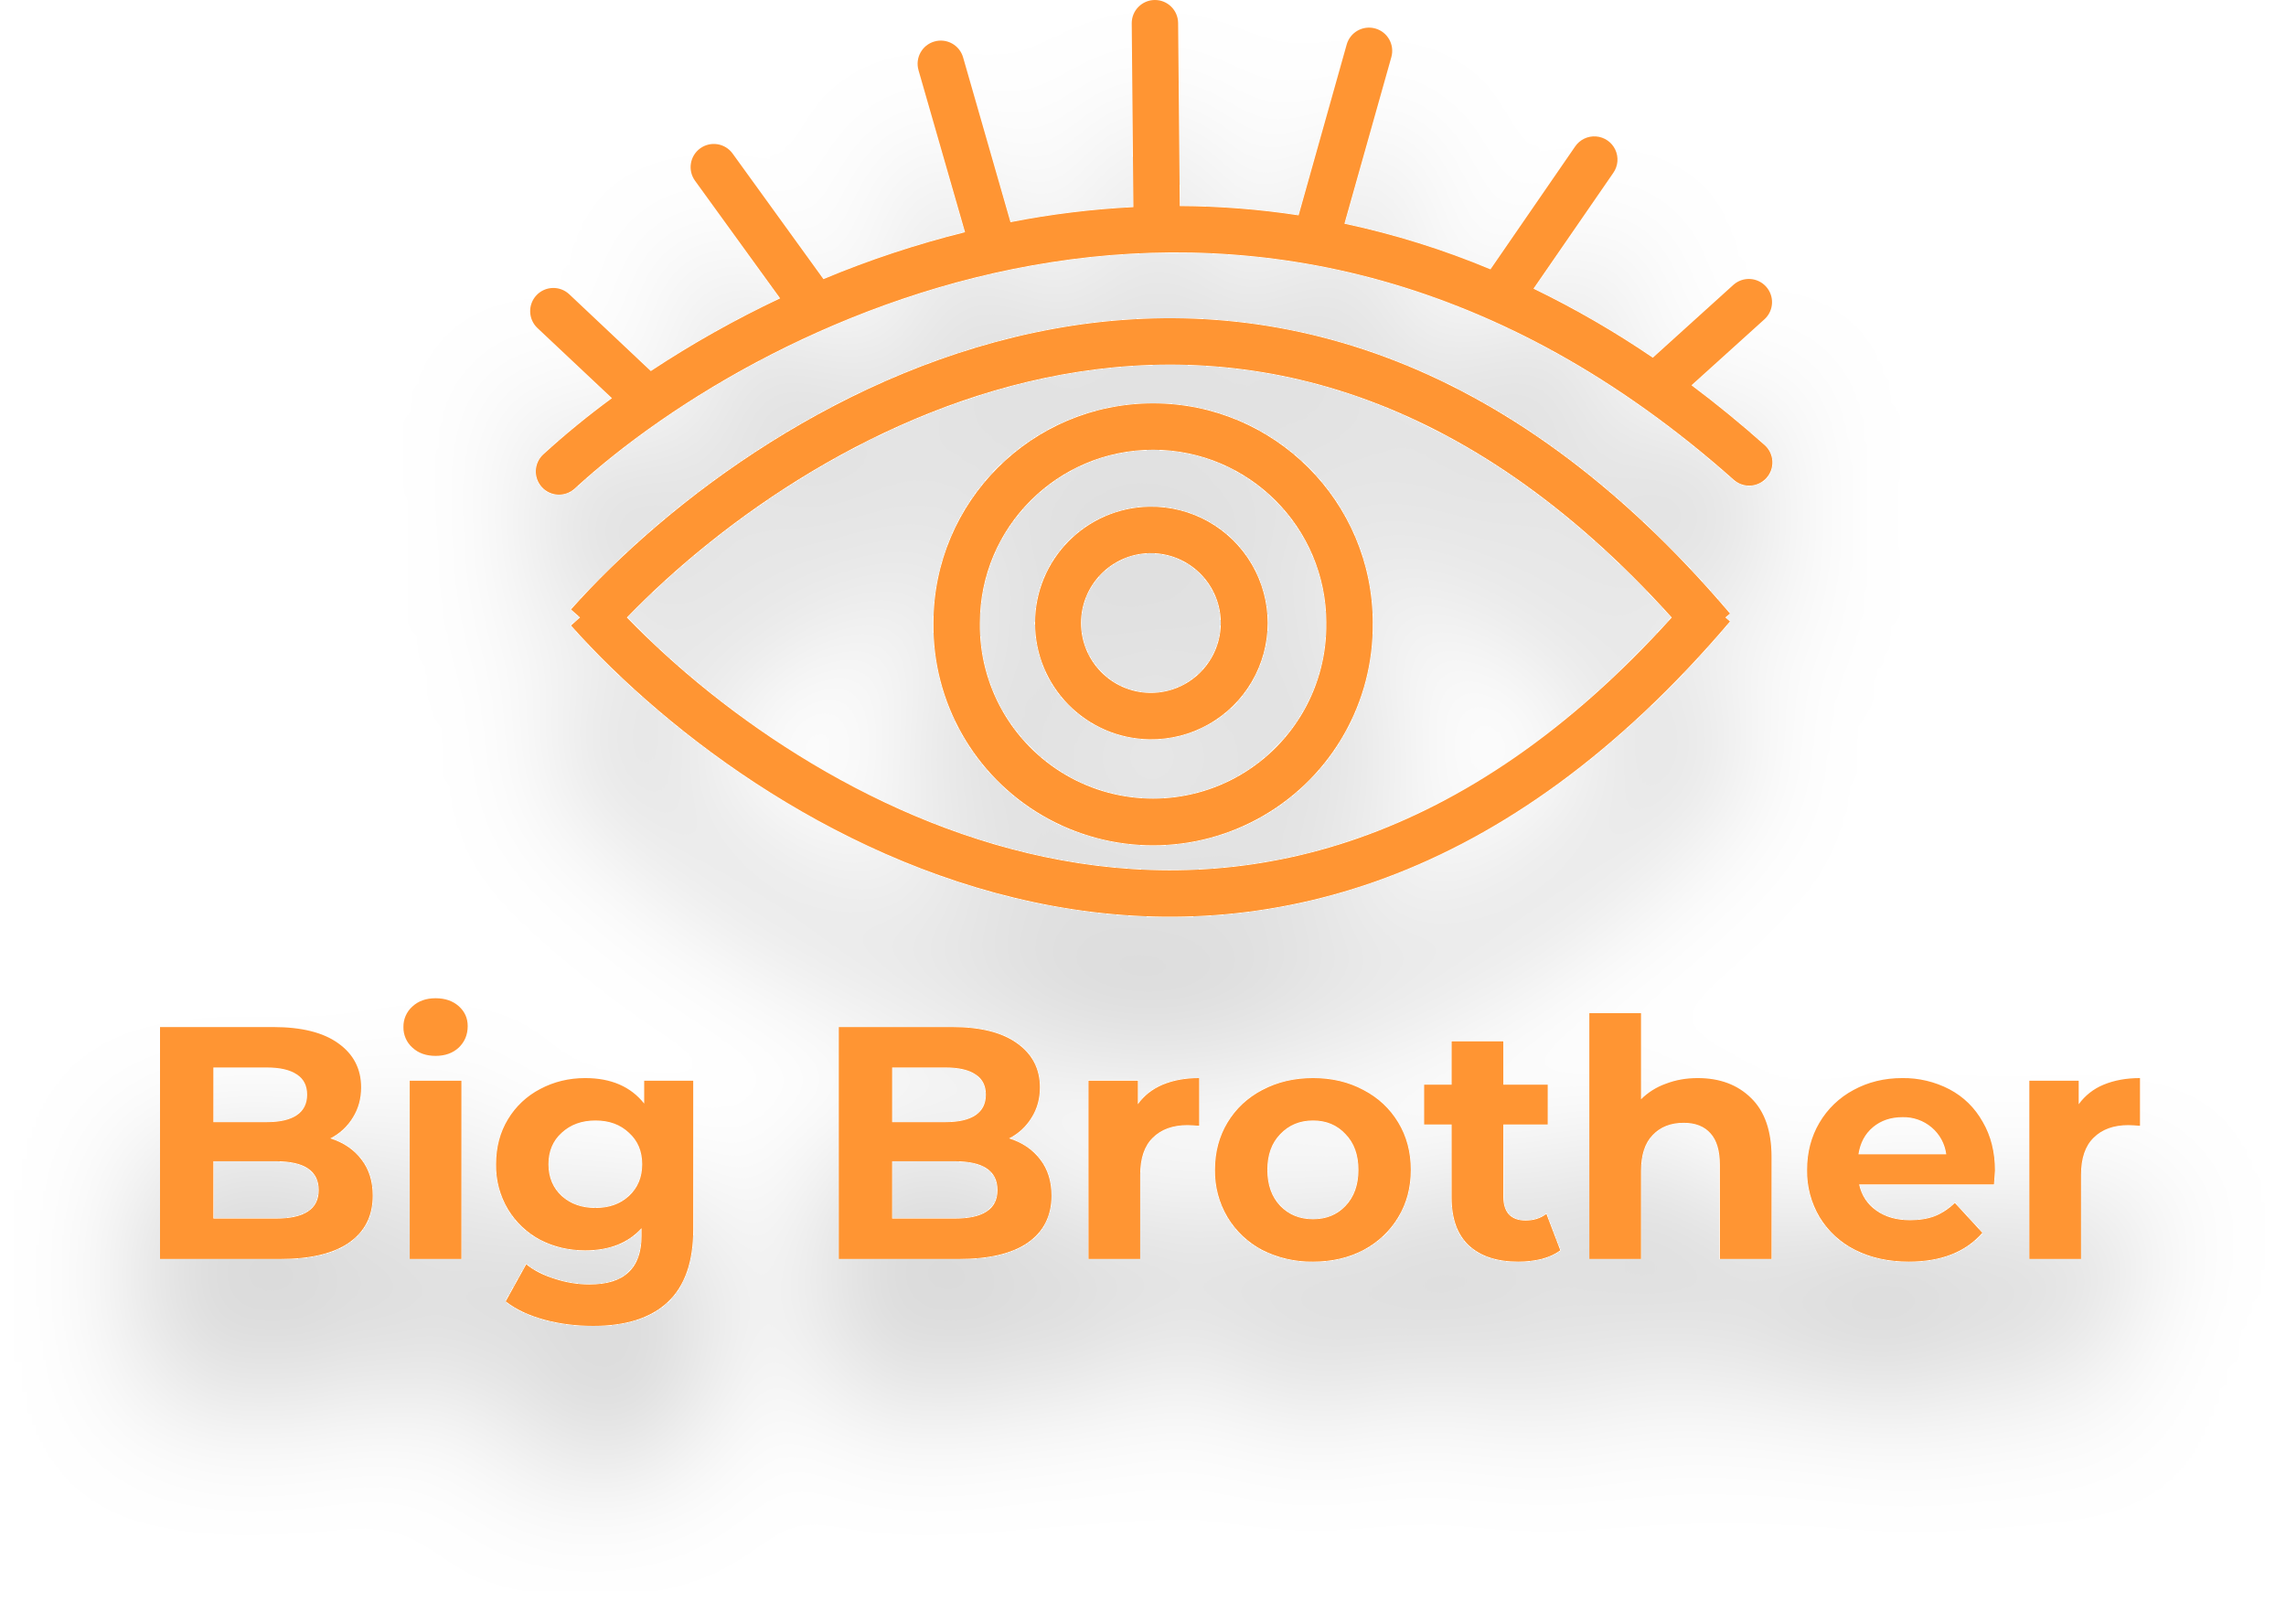
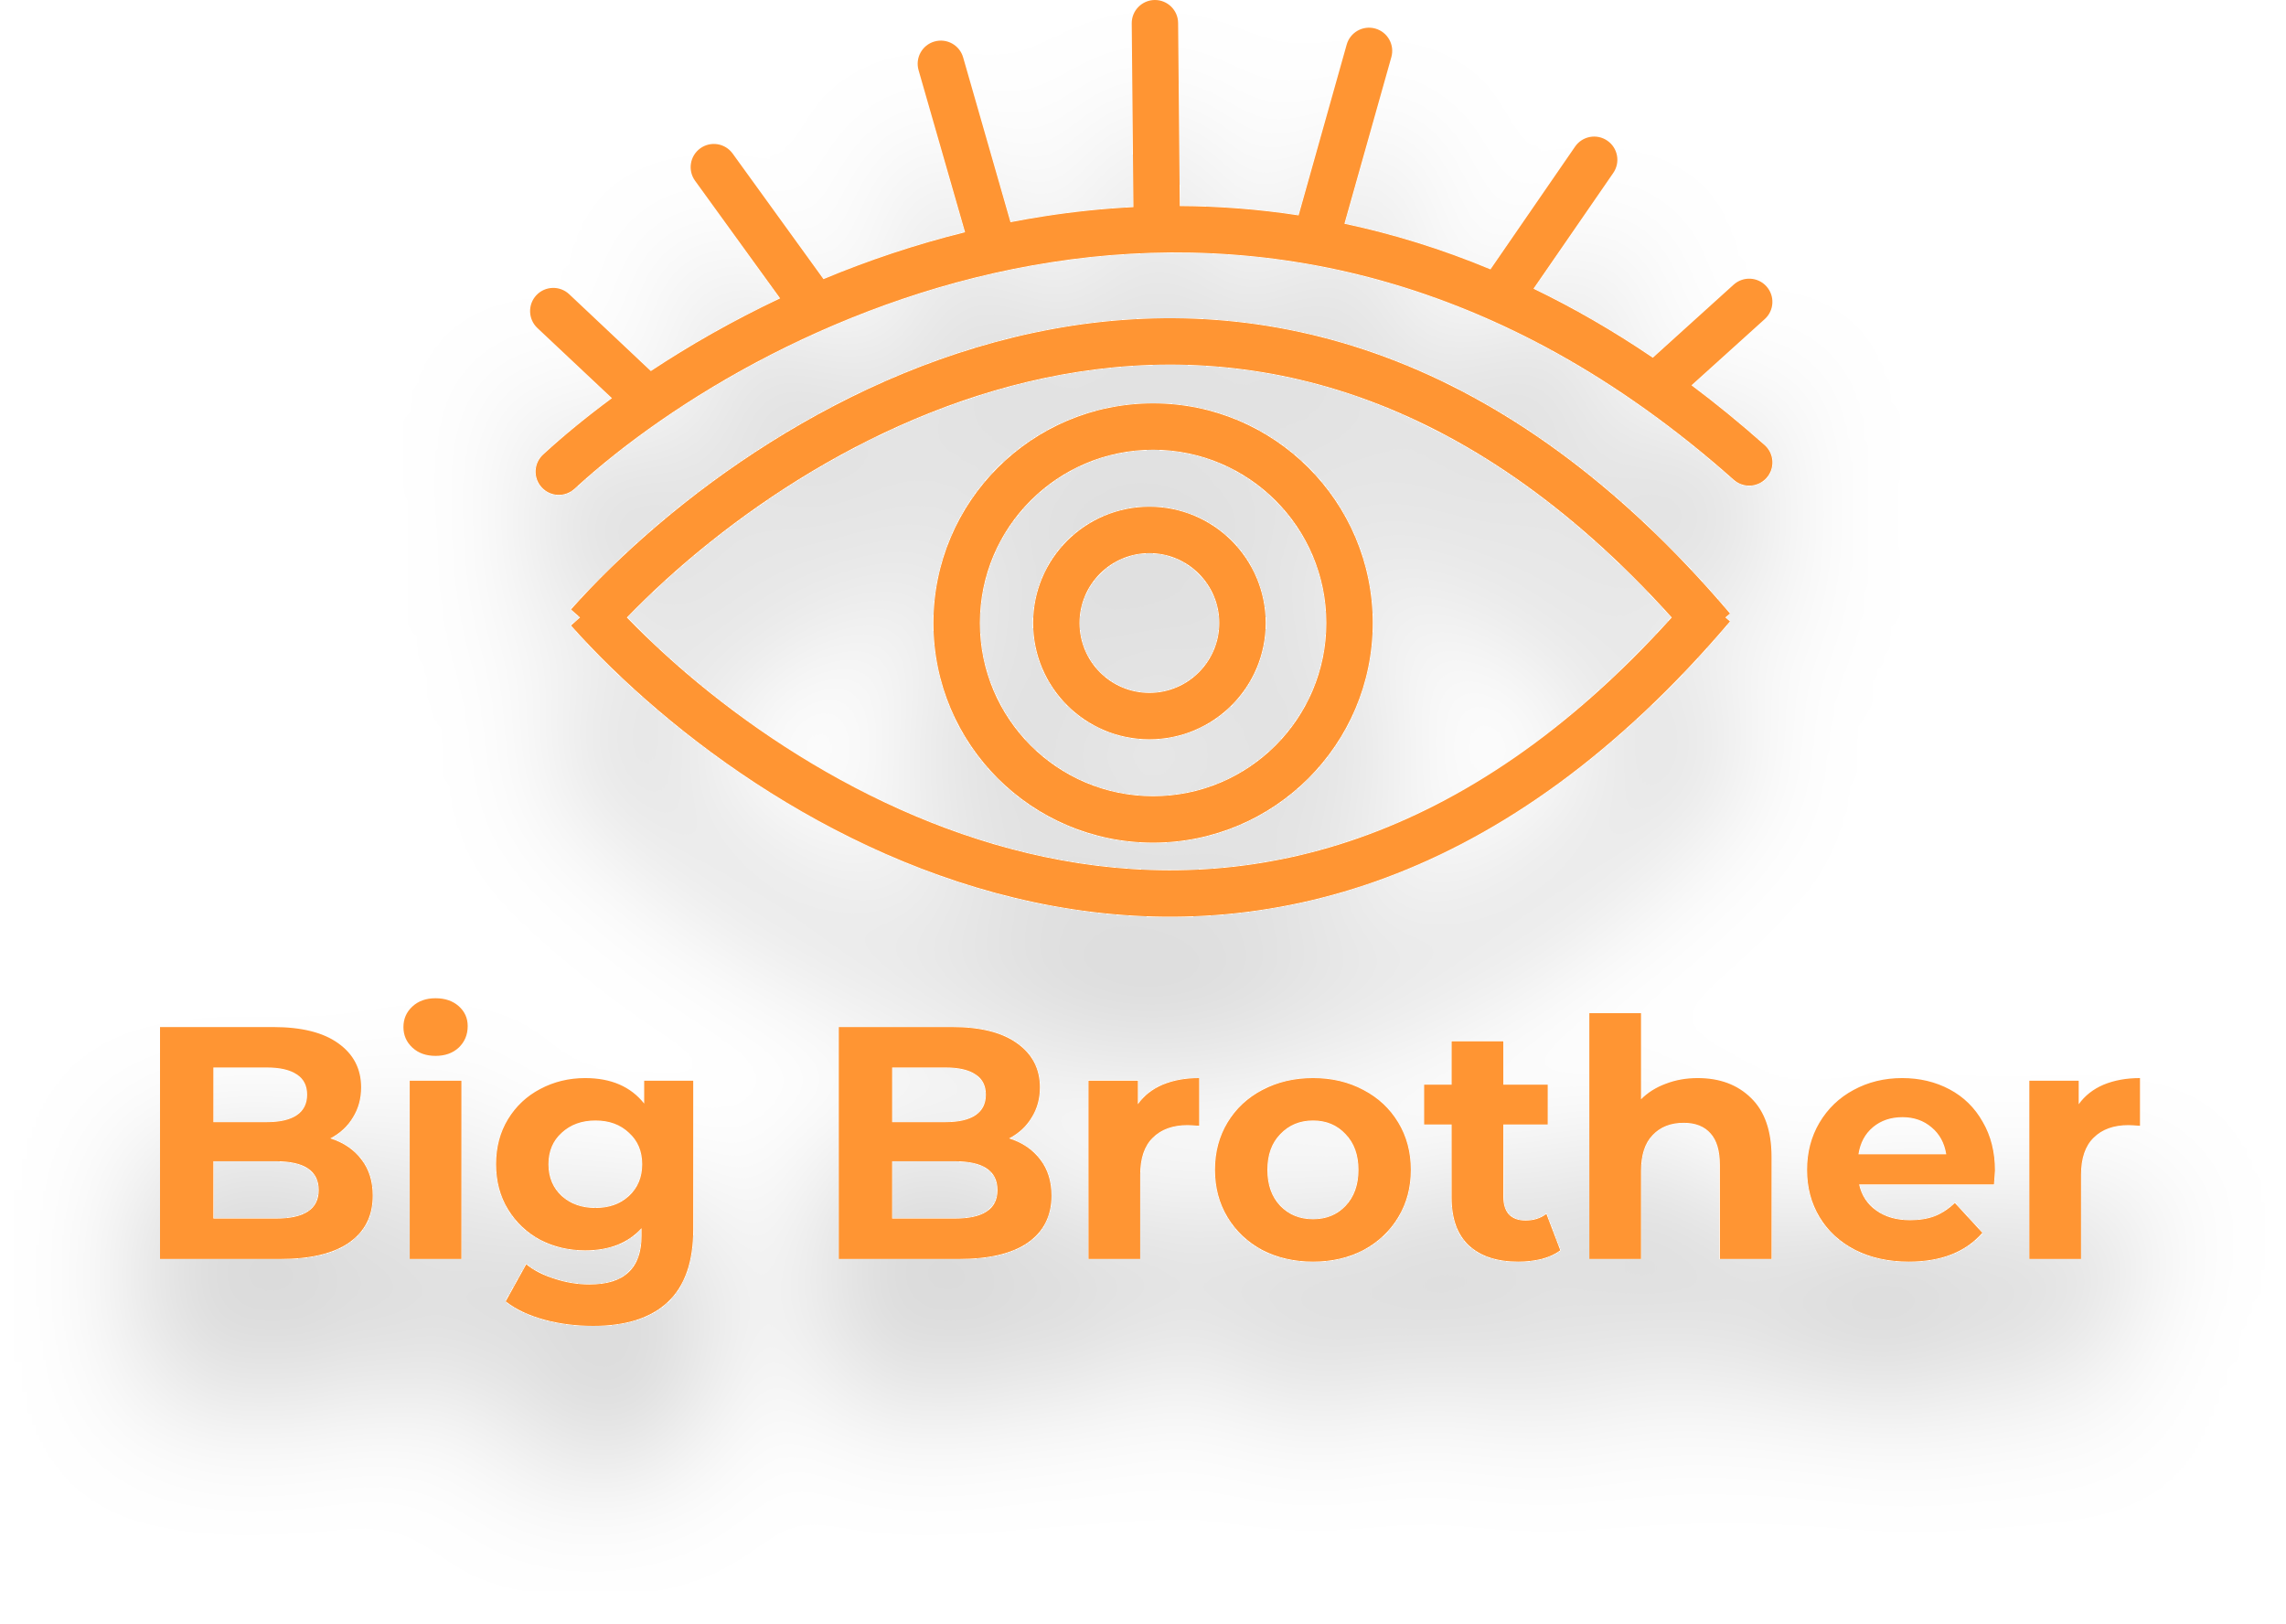
- <svg xmlns="http://www.w3.org/2000/svg" width="69" height="49" fill="none">
-   <g filter="url(#a)" fill="#FF9533">
-     <path fill-rule="evenodd" clip-rule="evenodd" d="M35.56.694a.7.7 0 1 0-1.4.012l.05 5.546a26.13 26.13 0 0 0-3.71.455L29.07 1.732a.7.7 0 1 0-1.346.387l1.405 4.89a29.63 29.63 0 0 0-4.274 1.416l-2.742-3.79a.7.7 0 0 0-1.135.82l2.57 3.55a31.193 31.193 0 0 0-3.904 2.196L17.18 8.88a.7.7 0 0 0-.96 1.019l2.252 2.12a24.82 24.82 0 0 0-2.078 1.701.7.7 0 0 0 .947 1.031c2.887-2.653 8.126-5.868 14.396-6.84 6.236-.967 13.52.277 20.595 6.57a.7.7 0 0 0 .93-1.047 33.805 33.805 0 0 0-2.207-1.805l2.212-2a.7.7 0 0 0-.939-1.038l-2.44 2.206a28.292 28.292 0 0 0-3.602-2.084l2.409-3.495a.7.7 0 1 0-1.153-.794l-2.554 3.706a24.876 24.876 0 0 0-4.408-1.378l1.416-5.028a.7.7 0 1 0-1.348-.38l-1.451 5.156a24.558 24.558 0 0 0-3.587-.28L35.56.693ZM17.236 18.88l.272-.243-.272-.242c2.957-3.319 8.248-7.31 14.544-8.464 6.36-1.165 13.645.587 20.437 8.588l-.14.118.14.12c-6.792 8-14.076 9.752-20.437 8.586-6.296-1.153-11.587-5.145-14.544-8.463Zm14.797 7.086c-5.48-1.004-10.208-4.328-13.112-7.329 2.904-3 7.633-6.325 13.112-7.329 5.632-1.031 12.15.369 18.428 7.33-6.278 6.96-12.796 8.36-18.428 7.328Zm8-7.162a5.229 5.229 0 1 1-10.457 0 5.229 5.229 0 0 1 10.458 0Zm1.4 0a6.629 6.629 0 1 1-13.257 0 6.629 6.629 0 0 1 13.258 0Zm-6.74 2.11a2.11 2.11 0 1 0 0-4.219 2.11 2.11 0 0 0 0 4.219Zm0 1.4a3.51 3.51 0 1 0 0-7.019 3.51 3.51 0 0 0 0 7.019Z" />
-     <path d="M9.97 34.36c.4.127.713.34.94.64.227.293.34.657.34 1.09 0 .613-.24 1.087-.72 1.42-.473.327-1.167.49-2.08.49H4.83v-7h3.42c.853 0 1.507.163 1.96.49.46.327.69.77.69 1.33 0 .34-.083.643-.25.91a1.68 1.68 0 0 1-.68.63Zm-3.53-2.14v1.65h1.61c.4 0 .703-.07.91-.21.207-.14.31-.347.31-.62s-.103-.477-.31-.61c-.207-.14-.51-.21-.91-.21H6.44Zm1.89 4.56c.427 0 .747-.07.96-.21.22-.14.33-.357.33-.65 0-.58-.43-.87-1.29-.87H6.44v1.73h1.89Zm4.037-4.16h1.56V38h-1.56v-5.38Zm.78-.75c-.287 0-.52-.083-.7-.25a.81.81 0 0 1-.27-.62.81.81 0 0 1 .27-.62c.18-.167.413-.25.7-.25.286 0 .52.08.7.24.18.16.27.36.27.6 0 .26-.09.477-.27.65-.18.167-.414.25-.7.25Zm7.777.75v4.48c0 .987-.256 1.72-.77 2.2-.513.48-1.263.72-2.25.72-.52 0-1.013-.063-1.48-.19-.466-.127-.853-.31-1.16-.55l.62-1.12c.227.187.514.333.86.44.347.113.694.17 1.04.17.54 0 .937-.123 1.19-.37.26-.24.39-.607.39-1.1v-.23c-.406.447-.973.67-1.7.67-.493 0-.946-.107-1.36-.32a2.523 2.523 0 0 1-.97-.92 2.558 2.558 0 0 1-.36-1.36c0-.513.12-.967.36-1.36a2.45 2.45 0 0 1 .97-.91c.414-.22.867-.33 1.36-.33.78 0 1.374.257 1.78.77v-.69h1.48Zm-2.95 3.84c.414 0 .75-.12 1.01-.36.267-.247.4-.567.4-.96s-.133-.71-.4-.95c-.26-.247-.596-.37-1.01-.37-.413 0-.753.123-1.02.37-.266.24-.4.557-.4.95 0 .393.134.713.4.96.267.24.607.36 1.02.36Zm12.484-2.1c.4.127.714.34.94.64.227.293.34.657.34 1.09 0 .613-.24 1.087-.72 1.42-.473.327-1.166.49-2.08.49h-3.62v-7h3.42c.854 0 1.507.163 1.96.49.46.327.69.77.69 1.33 0 .34-.083.643-.25.91a1.68 1.68 0 0 1-.68.63Zm-3.53-2.14v1.65h1.61c.4 0 .704-.07.91-.21.207-.14.31-.347.31-.62s-.103-.477-.31-.61c-.206-.14-.51-.21-.91-.21h-1.61Zm1.89 4.56c.427 0 .747-.07.96-.21.22-.14.33-.357.33-.65 0-.58-.43-.87-1.29-.87h-1.89v1.73h1.89Zm5.527-3.45c.186-.26.436-.457.75-.59.32-.133.686-.2 1.1-.2v1.44a5.66 5.66 0 0 0-.35-.02c-.447 0-.797.127-1.05.38-.254.247-.38.62-.38 1.12V38h-1.56v-5.38h1.49v.71Zm5.288 4.75a3.294 3.294 0 0 1-1.53-.35 2.682 2.682 0 0 1-1.05-.99 2.714 2.714 0 0 1-.38-1.43c0-.533.127-1.01.38-1.43.254-.42.604-.747 1.05-.98.454-.24.964-.36 1.53-.36.567 0 1.074.12 1.52.36.447.233.797.56 1.05.98.254.42.38.897.38 1.43 0 .533-.126 1.01-.38 1.43-.253.42-.603.75-1.05.99-.446.233-.953.35-1.52.35Zm0-1.28c.4 0 .727-.133.98-.4.26-.273.39-.637.39-1.09 0-.453-.13-.813-.39-1.08-.253-.273-.58-.41-.98-.41s-.73.137-.99.41c-.26.267-.39.627-.39 1.08 0 .453.13.817.39 1.09.26.267.59.4.99.4Zm7.463.94c-.153.113-.343.2-.57.26-.22.053-.453.08-.7.08-.64 0-1.136-.163-1.49-.49-.346-.327-.52-.807-.52-1.44v-2.21h-.83v-1.2h.83v-1.31h1.56v1.31h1.34v1.2h-1.34v2.19c0 .227.057.403.17.53.12.12.287.18.5.18.247 0 .457-.067.63-.2l.42 1.1Zm4.146-5.2c.667 0 1.203.2 1.61.6.413.4.62.993.62 1.78V38h-1.56v-2.84c0-.427-.093-.743-.28-.95-.187-.213-.457-.32-.81-.32-.393 0-.707.123-.94.37-.233.24-.35.6-.35 1.08V38h-1.56v-7.42h1.56v2.6a2.02 2.02 0 0 1 .75-.47c.293-.113.613-.17.96-.17Zm8.973 2.79c0 .02-.01.16-.03.42h-4.07c.073.333.246.597.52.79.273.193.613.29 1.02.29.28 0 .526-.04.74-.12.22-.087.423-.22.61-.4l.83.9c-.507.58-1.247.87-2.22.87-.607 0-1.144-.117-1.61-.35a2.635 2.635 0 0 1-1.08-.99 2.714 2.714 0 0 1-.38-1.43c0-.527.123-1 .37-1.42a2.625 2.625 0 0 1 1.03-.99c.44-.24.93-.36 1.47-.36a3 3 0 0 1 1.43.34c.426.227.76.553 1 .98.246.42.37.91.37 1.47Zm-2.79-1.61c-.354 0-.65.1-.89.3-.24.2-.387.473-.44.82h2.65a1.27 1.27 0 0 0-.44-.81 1.302 1.302 0 0 0-.88-.31Zm5.318-.39a1.74 1.74 0 0 1 .75-.59c.32-.133.687-.2 1.1-.2v1.44a5.656 5.656 0 0 0-.35-.02c-.446 0-.796.127-1.05.38-.253.247-.38.62-.38 1.12V38h-1.56v-5.38h1.49v.71Z" />
+ <svg xmlns="http://www.w3.org/2000/svg" width="69" height="49" viewBox="0 0 69 49" fill="none">
+   <g filter="url(#filter0_d_24_1076)">
+     <path fill-rule="evenodd" clip-rule="evenodd" d="M35.56 0.694C35.557 0.307 35.24 -0.003 34.854 2.95639e-05C34.467 0.004 34.157 0.32 34.16 0.706L34.211 6.252C33.297 6.298 32.4 6.392 31.522 6.529C31.178 6.582 30.837 6.642 30.5 6.707L29.071 1.732C28.964 1.361 28.577 1.146 28.205 1.253C27.834 1.359 27.619 1.747 27.726 2.119L29.13 7.01C27.627 7.382 26.197 7.866 24.856 8.425L22.114 4.635C21.887 4.321 21.449 4.251 21.136 4.478C20.823 4.705 20.753 5.142 20.979 5.455L23.548 9.005C22.118 9.68 20.809 10.43 19.645 11.201L17.18 8.88C16.898 8.615 16.455 8.629 16.19 8.91C15.925 9.192 15.939 9.635 16.22 9.9L18.472 12.019C17.692 12.594 16.995 13.168 16.394 13.721C16.109 13.983 16.09 14.425 16.352 14.71C16.613 14.995 17.056 15.014 17.341 14.752C20.228 12.099 25.467 8.884 31.737 7.912C37.973 6.945 45.257 8.189 52.332 14.481C52.621 14.738 53.064 14.712 53.321 14.423C53.578 14.134 53.552 13.692 53.263 13.435C52.529 12.783 51.793 12.182 51.055 11.63L53.267 9.631C53.554 9.372 53.576 8.929 53.317 8.642C53.058 8.355 52.615 8.333 52.328 8.592L49.888 10.798C48.688 9.983 47.485 9.292 46.286 8.714L48.695 5.219C48.914 4.901 48.834 4.465 48.515 4.246C48.197 4.026 47.761 4.107 47.542 4.425L44.988 8.131C43.507 7.514 42.034 7.062 40.58 6.753L41.996 1.725C42.101 1.353 41.884 0.967 41.512 0.862C41.14 0.757 40.753 0.974 40.648 1.346L39.197 6.501C37.983 6.315 36.785 6.226 35.61 6.22L35.56 0.694ZM17.236 18.88L17.508 18.637L17.236 18.395C20.193 15.076 25.484 11.085 31.78 9.931C38.141 8.766 45.425 10.518 52.217 18.518L52.077 18.637L52.217 18.756C45.425 26.756 38.141 28.509 31.78 27.343C25.484 26.19 20.193 22.198 17.236 18.88ZM32.033 25.966C26.554 24.962 21.825 21.638 18.921 18.637C21.825 15.636 26.554 12.312 32.033 11.308C37.665 10.277 44.183 11.677 50.461 18.637C44.183 25.598 37.665 26.998 32.033 25.966ZM40.034 18.804C40.034 21.692 37.693 24.033 34.805 24.033C31.917 24.033 29.576 21.692 29.576 18.804C29.576 15.916 31.917 13.575 34.805 13.575C37.693 13.575 40.034 15.916 40.034 18.804ZM41.434 18.804C41.434 22.465 38.466 25.433 34.805 25.433C31.143 25.433 28.175 22.465 28.175 18.804C28.175 15.143 31.143 12.175 34.805 12.175C38.466 12.175 41.434 15.143 41.434 18.804ZM34.693 20.914C35.858 20.914 36.803 19.97 36.803 18.804C36.803 17.639 35.858 16.695 34.693 16.695C33.528 16.695 32.584 17.639 32.584 18.804C32.584 19.97 33.528 20.914 34.693 20.914ZM34.693 22.314C36.631 22.314 38.203 20.743 38.203 18.804C38.203 16.866 36.631 15.295 34.693 15.295C32.755 15.295 31.184 16.866 31.184 18.804C31.184 20.743 32.755 22.314 34.693 22.314Z" fill="#FF9533" />
+     <path d="M9.97 34.36C10.37 34.487 10.683 34.7 10.91 35C11.137 35.293 11.25 35.657 11.25 36.09C11.25 36.703 11.01 37.177 10.53 37.51C10.057 37.837 9.363 38 8.45 38H4.83V31H8.25C9.103 31 9.757 31.163 10.21 31.49C10.67 31.817 10.9 32.26 10.9 32.82C10.9 33.16 10.817 33.463 10.65 33.73C10.49 33.997 10.263 34.207 9.97 34.36ZM6.44 32.22V33.87H8.05C8.45 33.87 8.753 33.8 8.96 33.66C9.167 33.52 9.27 33.313 9.27 33.04C9.27 32.767 9.167 32.563 8.96 32.43C8.753 32.29 8.45 32.22 8.05 32.22H6.44ZM8.33 36.78C8.757 36.78 9.077 36.71 9.29 36.57C9.51 36.43 9.62 36.213 9.62 35.92C9.62 35.34 9.19 35.05 8.33 35.05H6.44V36.78H8.33ZM12.367 32.62H13.927V38H12.367V32.62ZM13.146 31.87C12.86 31.87 12.627 31.787 12.447 31.62C12.267 31.453 12.177 31.247 12.177 31C12.177 30.753 12.267 30.547 12.447 30.38C12.627 30.213 12.86 30.13 13.146 30.13C13.433 30.13 13.666 30.21 13.847 30.37C14.027 30.53 14.117 30.73 14.117 30.97C14.117 31.23 14.027 31.447 13.847 31.62C13.666 31.787 13.433 31.87 13.146 31.87ZM20.924 32.62V37.1C20.924 38.087 20.668 38.82 20.154 39.3C19.641 39.78 18.891 40.02 17.904 40.02C17.384 40.02 16.891 39.957 16.424 39.83C15.958 39.703 15.571 39.52 15.264 39.28L15.884 38.16C16.111 38.347 16.398 38.493 16.744 38.6C17.091 38.713 17.438 38.77 17.784 38.77C18.324 38.77 18.721 38.647 18.974 38.4C19.234 38.16 19.364 37.793 19.364 37.3V37.07C18.958 37.517 18.391 37.74 17.664 37.74C17.171 37.74 16.718 37.633 16.304 37.42C15.898 37.2 15.574 36.893 15.334 36.5C15.094 36.107 14.974 35.653 14.974 35.14C14.974 34.627 15.094 34.173 15.334 33.78C15.574 33.387 15.898 33.083 16.304 32.87C16.718 32.65 17.171 32.54 17.664 32.54C18.444 32.54 19.038 32.797 19.444 33.31V32.62H20.924ZM17.974 36.46C18.388 36.46 18.724 36.34 18.984 36.1C19.251 35.853 19.384 35.533 19.384 35.14C19.384 34.747 19.251 34.43 18.984 34.19C18.724 33.943 18.388 33.82 17.974 33.82C17.561 33.82 17.221 33.943 16.954 34.19C16.688 34.43 16.554 34.747 16.554 35.14C16.554 35.533 16.688 35.853 16.954 36.1C17.221 36.34 17.561 36.46 17.974 36.46ZM30.458 34.36C30.858 34.487 31.172 34.7 31.398 35C31.625 35.293 31.738 35.657 31.738 36.09C31.738 36.703 31.498 37.177 31.018 37.51C30.545 37.837 29.852 38 28.938 38H25.318V31H28.738C29.592 31 30.245 31.163 30.698 31.49C31.158 31.817 31.388 32.26 31.388 32.82C31.388 33.16 31.305 33.463 31.138 33.73C30.978 33.997 30.752 34.207 30.458 34.36ZM26.928 32.22V33.87H28.538C28.938 33.87 29.242 33.8 29.448 33.66C29.655 33.52 29.758 33.313 29.758 33.04C29.758 32.767 29.655 32.563 29.448 32.43C29.242 32.29 28.938 32.22 28.538 32.22H26.928ZM28.818 36.78C29.245 36.78 29.565 36.71 29.778 36.57C29.998 36.43 30.108 36.213 30.108 35.92C30.108 35.34 29.678 35.05 28.818 35.05H26.928V36.78H28.818ZM34.345 33.33C34.531 33.07 34.781 32.873 35.095 32.74C35.415 32.607 35.781 32.54 36.195 32.54V33.98C36.021 33.967 35.905 33.96 35.845 33.96C35.398 33.96 35.048 34.087 34.795 34.34C34.541 34.587 34.415 34.96 34.415 35.46V38H32.855V32.62H34.345V33.33ZM39.633 38.08C39.067 38.08 38.557 37.963 38.103 37.73C37.657 37.49 37.307 37.16 37.053 36.74C36.8 36.32 36.673 35.843 36.673 35.31C36.673 34.777 36.8 34.3 37.053 33.88C37.307 33.46 37.657 33.133 38.103 32.9C38.557 32.66 39.067 32.54 39.633 32.54C40.2 32.54 40.707 32.66 41.154 32.9C41.6 33.133 41.95 33.46 42.203 33.88C42.457 34.3 42.584 34.777 42.584 35.31C42.584 35.843 42.457 36.32 42.203 36.74C41.95 37.16 41.6 37.49 41.154 37.73C40.707 37.963 40.2 38.08 39.633 38.08ZM39.633 36.8C40.033 36.8 40.36 36.667 40.614 36.4C40.873 36.127 41.004 35.763 41.004 35.31C41.004 34.857 40.873 34.497 40.614 34.23C40.36 33.957 40.033 33.82 39.633 33.82C39.233 33.82 38.904 33.957 38.644 34.23C38.383 34.497 38.254 34.857 38.254 35.31C38.254 35.763 38.383 36.127 38.644 36.4C38.904 36.667 39.233 36.8 39.633 36.8ZM47.096 37.74C46.943 37.853 46.753 37.94 46.526 38C46.306 38.053 46.073 38.08 45.826 38.08C45.186 38.08 44.69 37.917 44.336 37.59C43.99 37.263 43.816 36.783 43.816 36.15V33.94H42.986V32.74H43.816V31.43H45.376V32.74H46.716V33.94H45.376V36.13C45.376 36.357 45.433 36.533 45.546 36.66C45.666 36.78 45.833 36.84 46.046 36.84C46.293 36.84 46.503 36.773 46.676 36.64L47.096 37.74ZM51.242 32.54C51.909 32.54 52.445 32.74 52.852 33.14C53.265 33.54 53.472 34.133 53.472 34.92V38H51.912V35.16C51.912 34.733 51.819 34.417 51.632 34.21C51.445 33.997 51.175 33.89 50.822 33.89C50.429 33.89 50.115 34.013 49.882 34.26C49.649 34.5 49.532 34.86 49.532 35.34V38H47.972V30.58H49.532V33.18C49.739 32.973 49.989 32.817 50.282 32.71C50.575 32.597 50.895 32.54 51.242 32.54ZM60.215 35.33C60.215 35.35 60.205 35.49 60.185 35.75H56.115C56.188 36.083 56.361 36.347 56.635 36.54C56.908 36.733 57.248 36.83 57.655 36.83C57.935 36.83 58.181 36.79 58.395 36.71C58.615 36.623 58.818 36.49 59.005 36.31L59.835 37.21C59.328 37.79 58.588 38.08 57.615 38.08C57.008 38.08 56.471 37.963 56.005 37.73C55.538 37.49 55.178 37.16 54.925 36.74C54.671 36.32 54.545 35.843 54.545 35.31C54.545 34.783 54.668 34.31 54.915 33.89C55.168 33.463 55.511 33.133 55.945 32.9C56.385 32.66 56.875 32.54 57.415 32.54C57.941 32.54 58.418 32.653 58.845 32.88C59.271 33.107 59.605 33.433 59.845 33.86C60.091 34.28 60.215 34.77 60.215 35.33ZM57.425 33.72C57.071 33.72 56.775 33.82 56.535 34.02C56.295 34.22 56.148 34.493 56.095 34.84H58.745C58.691 34.5 58.545 34.23 58.305 34.03C58.065 33.823 57.771 33.72 57.425 33.72ZM62.743 33.33C62.93 33.07 63.18 32.873 63.493 32.74C63.813 32.607 64.18 32.54 64.593 32.54V33.98C64.42 33.967 64.303 33.96 64.243 33.96C63.797 33.96 63.447 34.087 63.193 34.34C62.94 34.587 62.813 34.96 62.813 35.46V38H61.253V32.62H62.743V33.33Z" fill="#FF9533" />
  </g>
  <defs>
-     <filter id="a" x="0" y="0" width="69" height="48.02" filterUnits="userSpaceOnUse" color-interpolation-filters="sRGB">
+     <filter id="filter0_d_24_1076" x="0" y="0" width="69" height="48.02" filterUnits="userSpaceOnUse" color-interpolation-filters="sRGB">
      <feFlood flood-opacity="0" result="BackgroundImageFix" />
-       <feColorMatrix in="SourceAlpha" values="0 0 0 0 0 0 0 0 0 0 0 0 0 0 0 0 0 0 127 0" result="hardAlpha" />
+       <feColorMatrix in="SourceAlpha" type="matrix" values="0 0 0 0 0 0 0 0 0 0 0 0 0 0 0 0 0 0 127 0" result="hardAlpha" />
      <feOffset dy="4" />
      <feGaussianBlur stdDeviation="2" />
      <feComposite in2="hardAlpha" operator="out" />
-       <feColorMatrix values="0 0 0 0 0 0 0 0 0 0 0 0 0 0 0 0 0 0 0.25 0" />
-       <feBlend in2="BackgroundImageFix" result="effect1_dropShadow_24_1076" />
-       <feBlend in="SourceGraphic" in2="effect1_dropShadow_24_1076" result="shape" />
+       <feColorMatrix type="matrix" values="0 0 0 0 0 0 0 0 0 0 0 0 0 0 0 0 0 0 0.25 0" />
+       <feBlend mode="normal" in2="BackgroundImageFix" result="effect1_dropShadow_24_1076" />
+       <feBlend mode="normal" in="SourceGraphic" in2="effect1_dropShadow_24_1076" result="shape" />
    </filter>
  </defs>
</svg>
